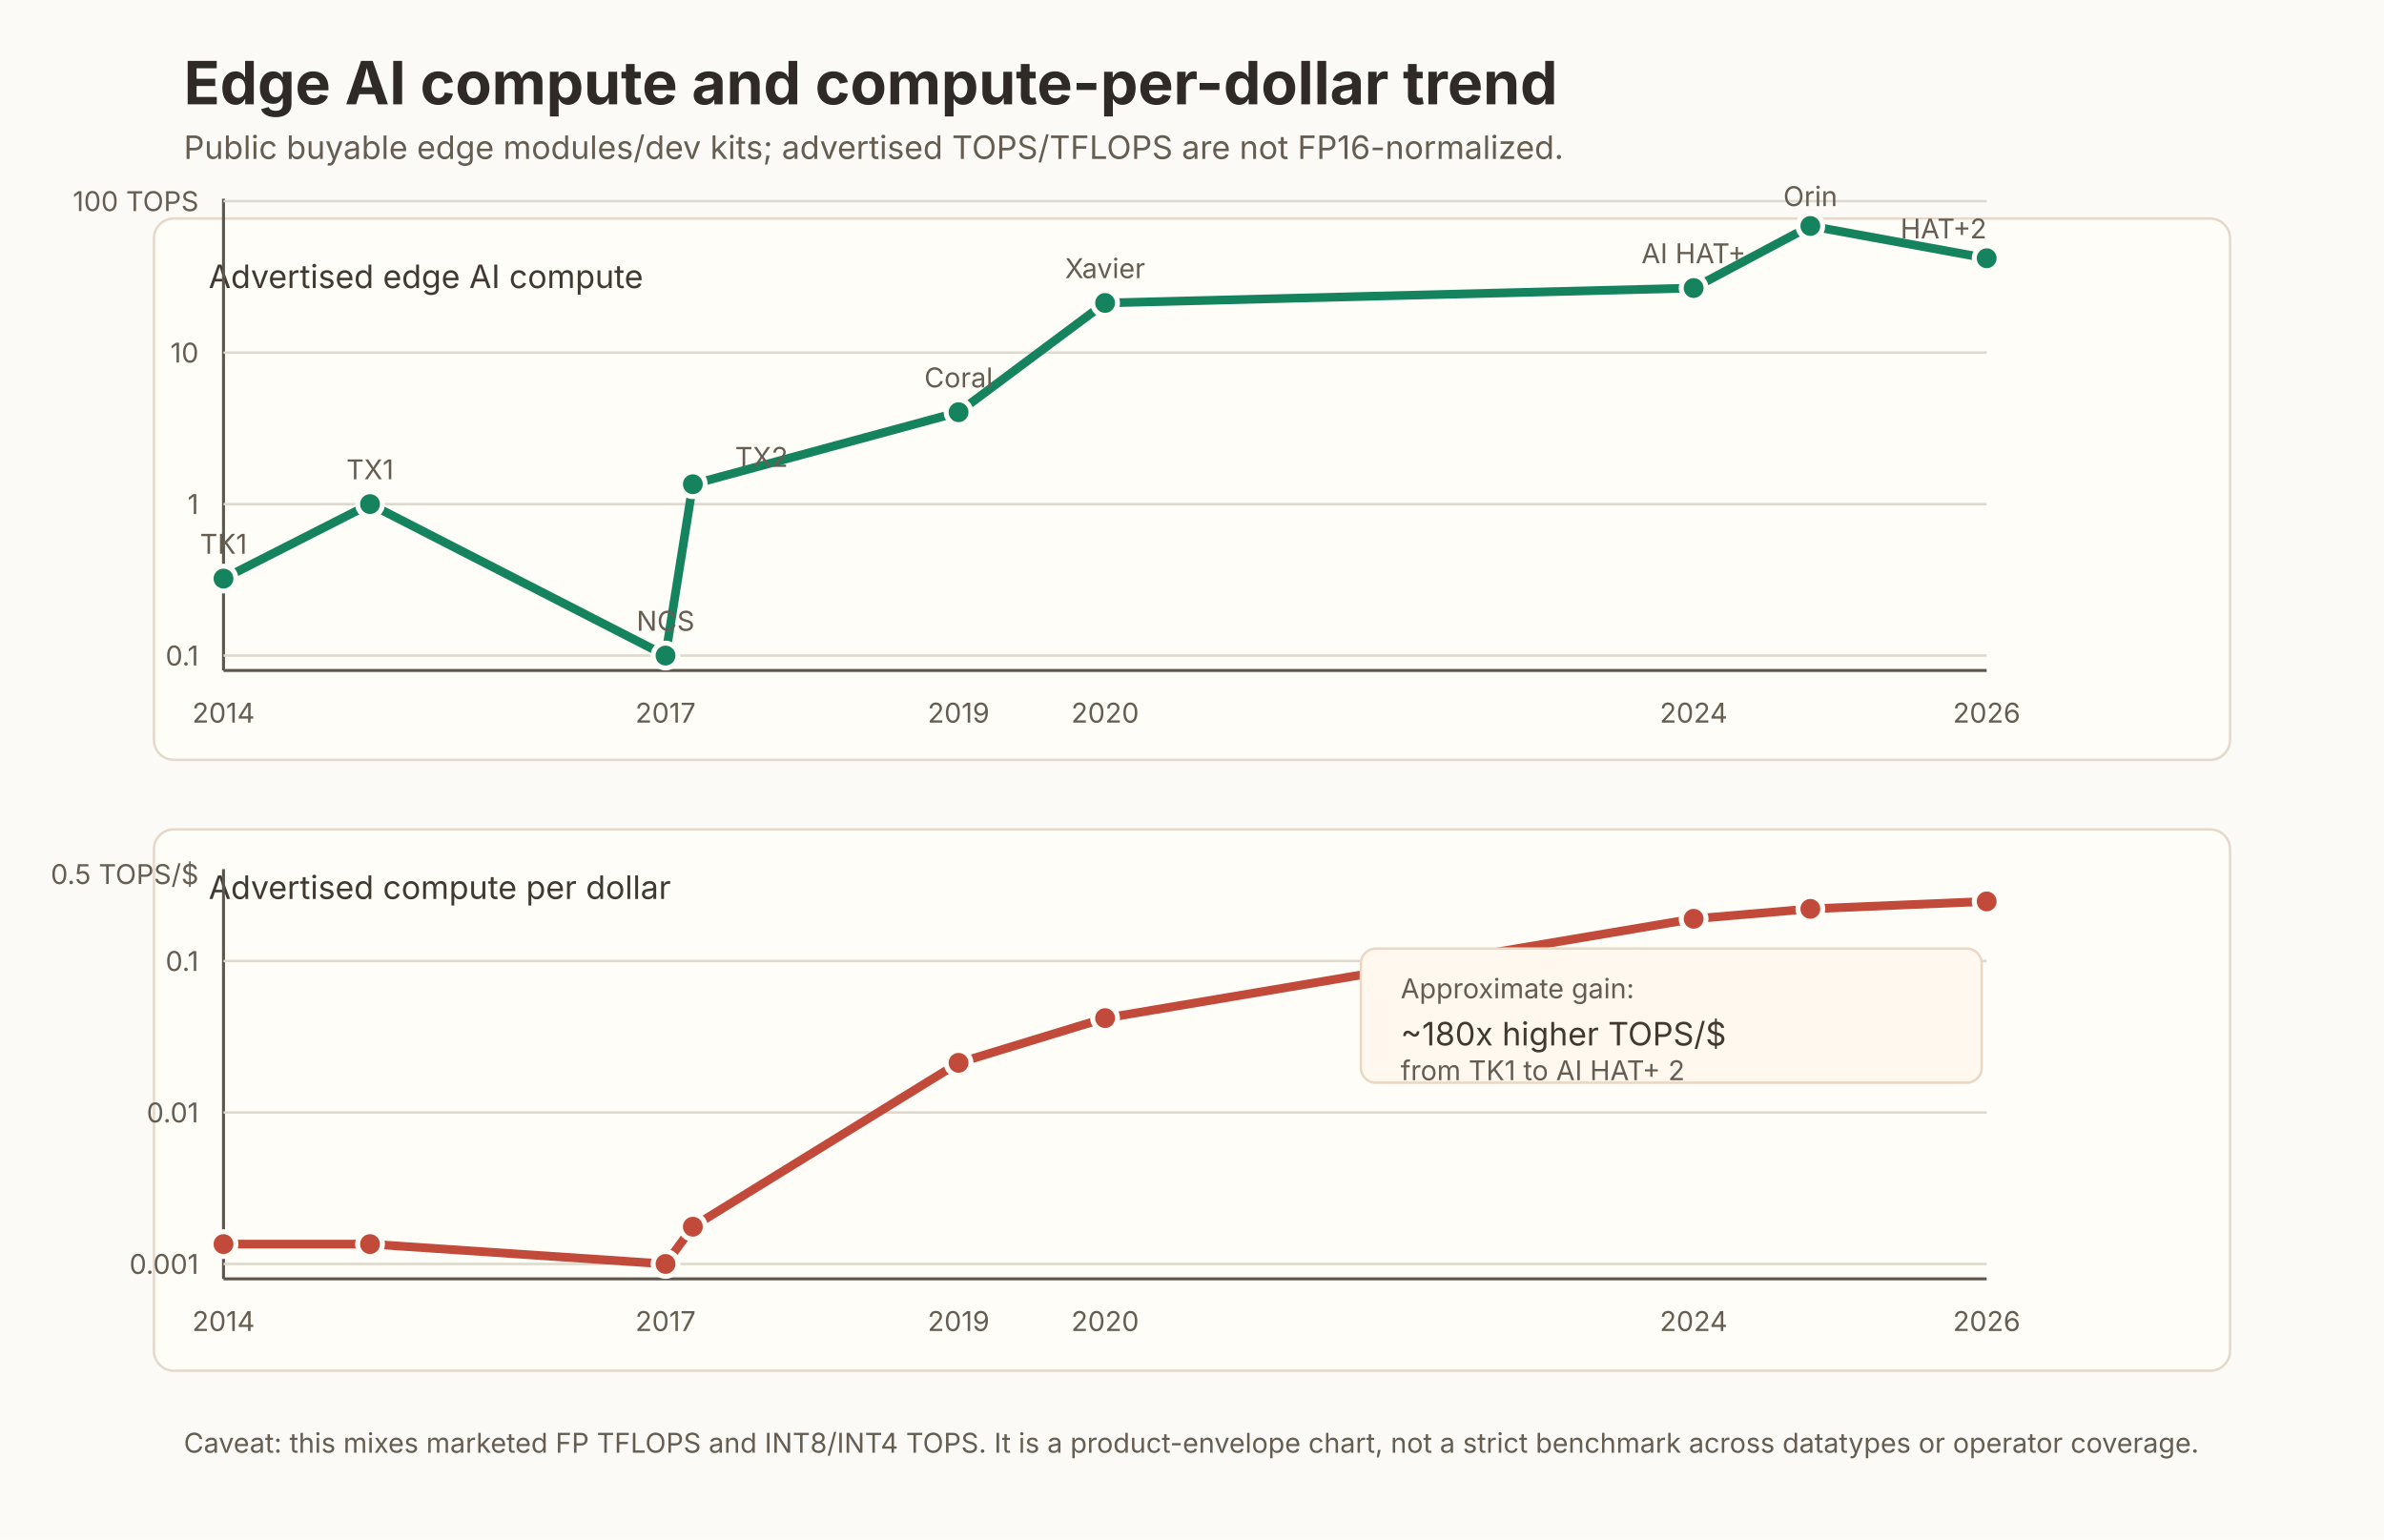
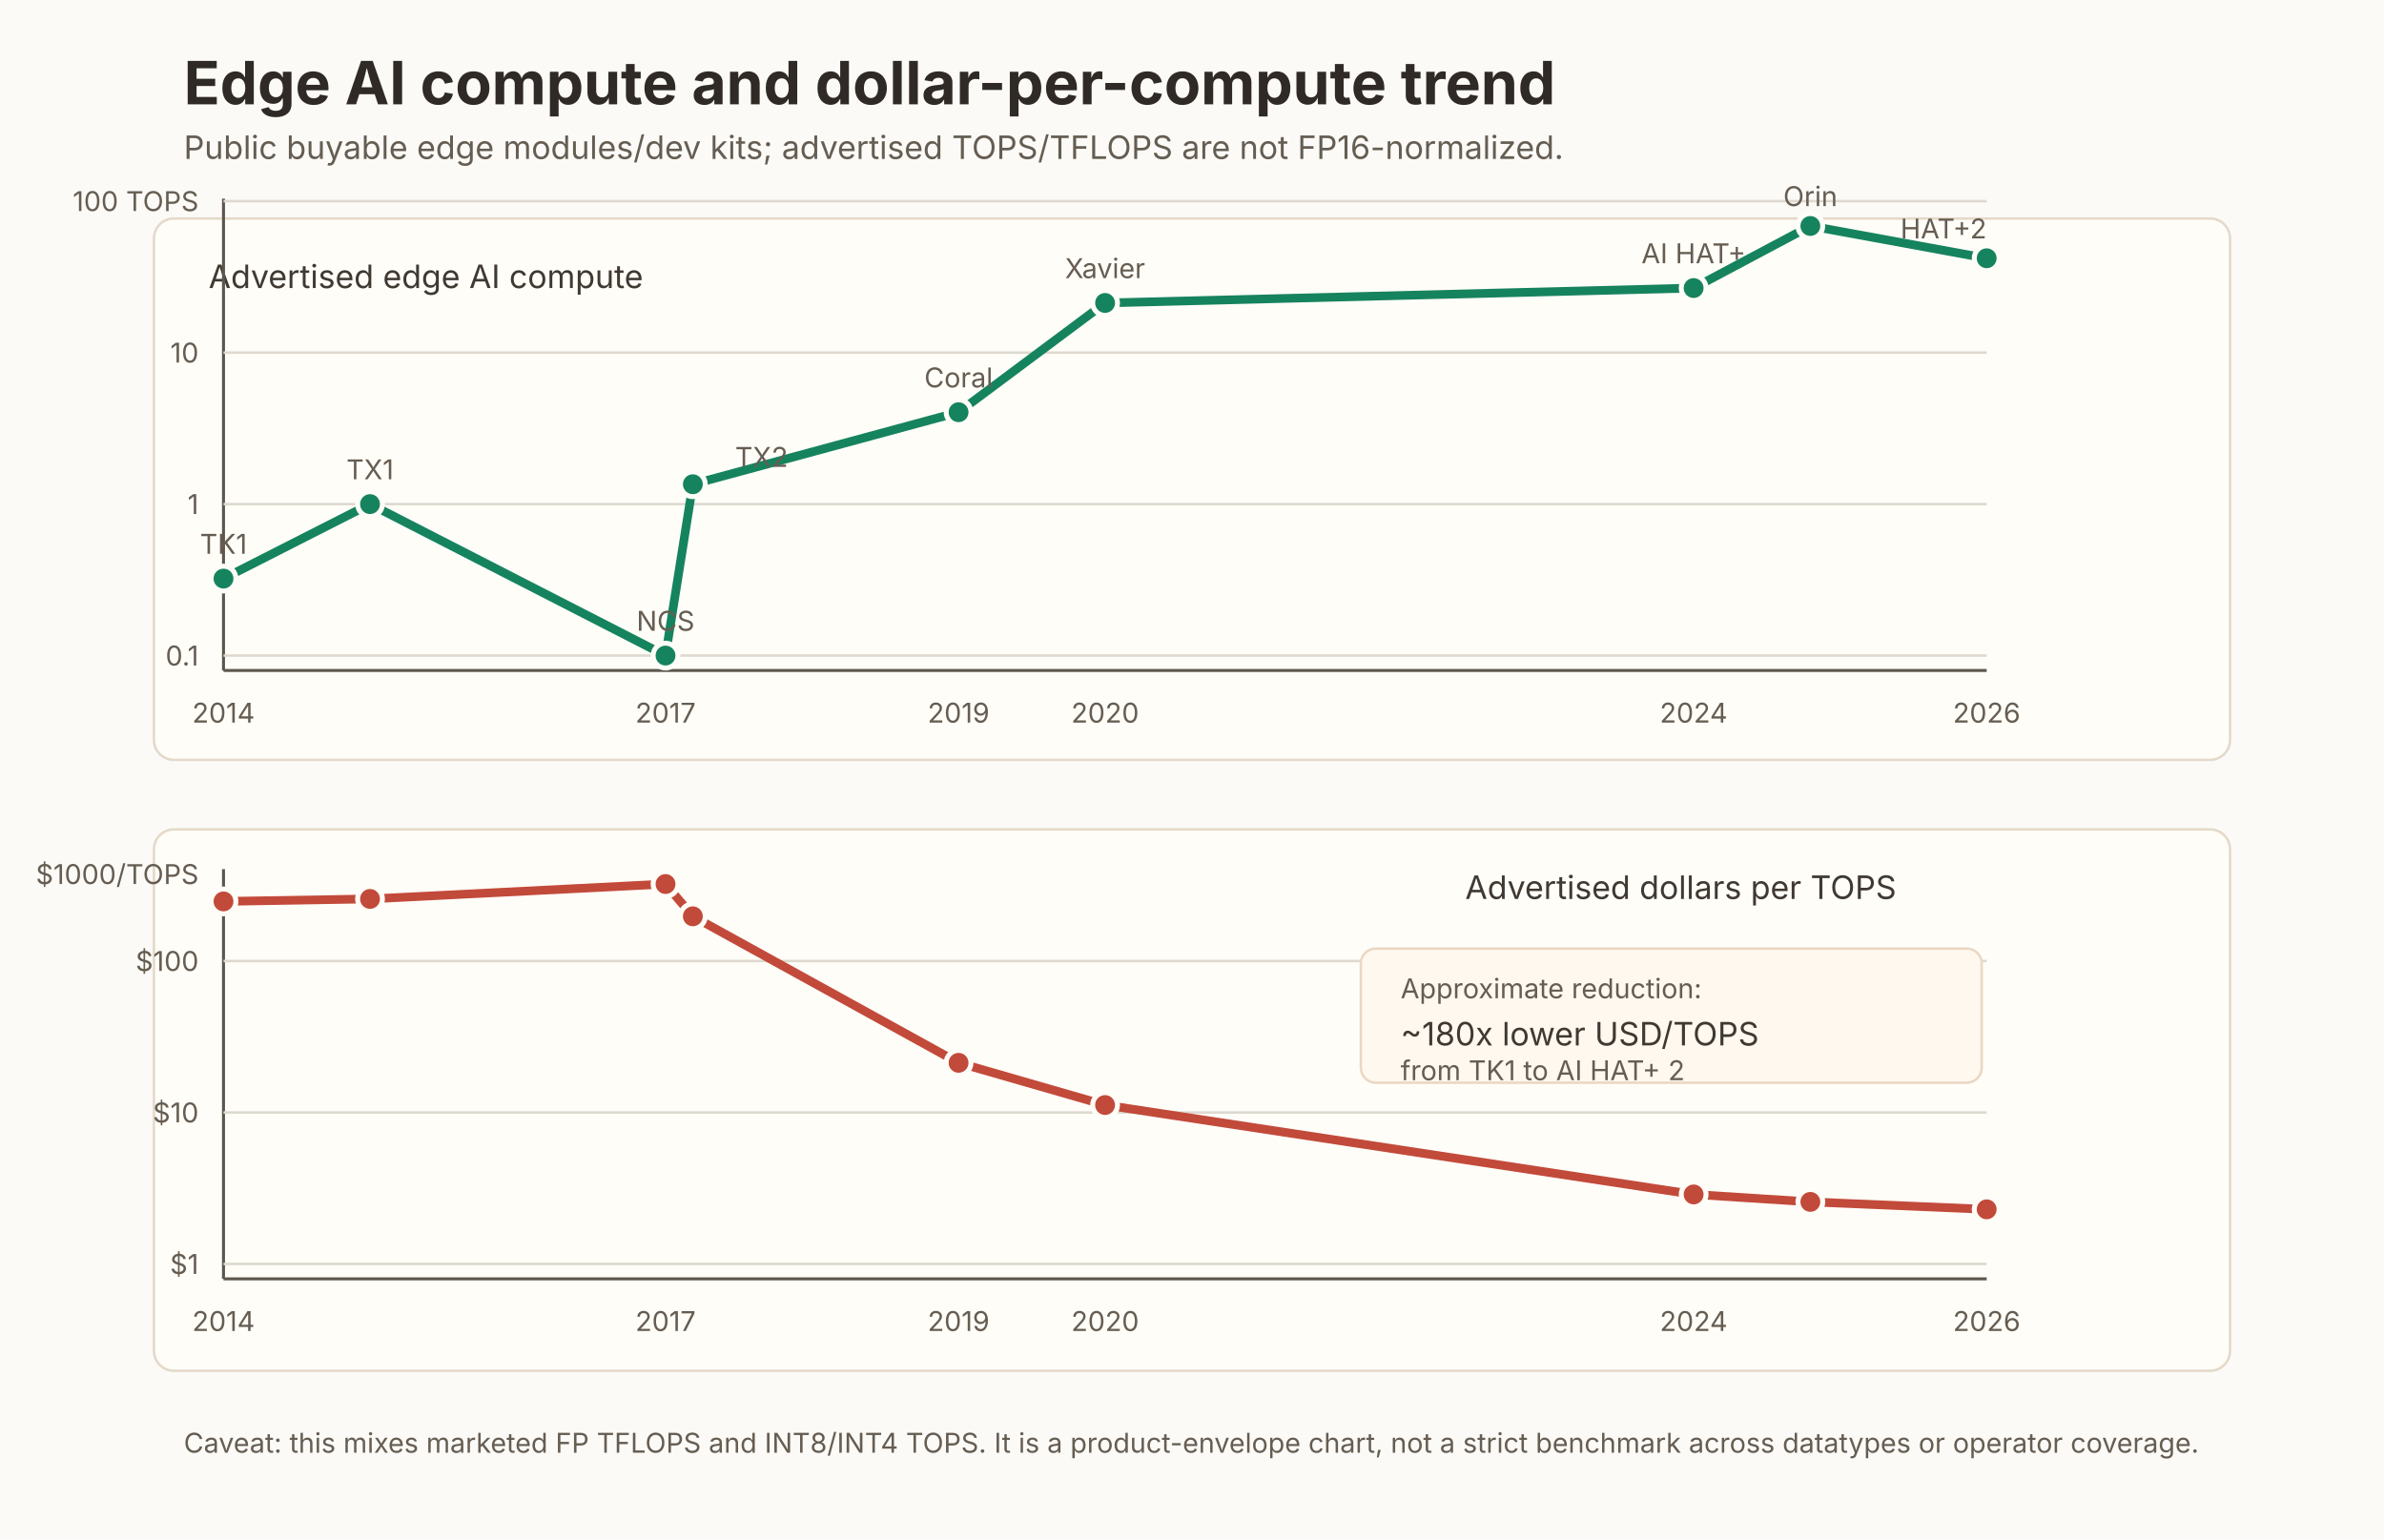
<svg xmlns="http://www.w3.org/2000/svg" width="960" height="620" viewBox="0 0 960 620" role="img" aria-labelledby="title desc">
  <defs>
    <style>
      .bg { fill: #fbfaf7; }
      .panel { fill: #fffdf8; stroke: #e4d9ca; stroke-width: 1; }
      .grid { stroke: #ded9cf; stroke-width: 1; }
      .axis { stroke: #5d564d; stroke-width: 1.2; }
      .title { fill: #2f2a25; font-family: -apple-system, BlinkMacSystemFont, "Segoe UI", sans-serif; font-size: 24px; font-weight: 700; }
      .subtitle { fill: #655d52; font-family: -apple-system, BlinkMacSystemFont, "Segoe UI", sans-serif; font-size: 13px; }
      .label { fill: #3f3932; font-family: -apple-system, BlinkMacSystemFont, "Segoe UI", sans-serif; font-size: 13px; }
      .small { fill: #665d52; font-family: -apple-system, BlinkMacSystemFont, "Segoe UI", sans-serif; font-size: 11px; }
      .compute { fill: none; stroke: #16835f; stroke-width: 3.5; stroke-linecap: round; stroke-linejoin: round; }
      .value { fill: none; stroke: #c24a3a; stroke-width: 3.5; stroke-linecap: round; stroke-linejoin: round; }
      .dot1 { fill: #16835f; stroke: #fffdf8; stroke-width: 2; }
      .dot2 { fill: #c24a3a; stroke: #fffdf8; stroke-width: 2; }
      .tag { fill: #fff8ef; stroke: #ead8c4; stroke-width: 1; }
    </style>
  </defs>
  <rect class="bg" width="960" height="620" />
-   <text class="title" x="74" y="42">Edge AI compute and compute-per-dollar trend</text>
+   <text class="title" x="74" y="42">Edge AI compute and dollar-per-compute trend</text>
  <text class="subtitle" x="74" y="64">Public buyable edge modules/dev kits; advertised TOPS/TFLOPS are not FP16-normalized.</text>
  <rect class="panel" x="62" y="88" width="836" height="218" rx="8" />
  <text class="label" x="84" y="116">Advertised edge AI compute</text>
  <line class="axis" x1="90" y1="270" x2="800" y2="270" />
  <line class="axis" x1="90" y1="80" x2="90" y2="270" />
  <line class="grid" x1="90" y1="264" x2="800" y2="264" />
  <line class="grid" x1="90" y1="203" x2="800" y2="203" />
  <line class="grid" x1="90" y1="142" x2="800" y2="142" />
  <line class="grid" x1="90" y1="81" x2="800" y2="81" />
  <text class="small" x="80" y="268" text-anchor="end">0.1</text>
  <text class="small" x="80" y="207" text-anchor="end">1</text>
  <text class="small" x="80" y="146" text-anchor="end">10</text>
  <text class="small" x="80" y="85" text-anchor="end">100 TOPS</text>
  <path class="compute" d="M 90 233 L 149 203 L 268 264 L 279 195 L 386 166 L 445 122 L 682 116 L 729 91 L 800 104" />
  <circle class="dot1" cx="90" cy="233" r="5" />
  <circle class="dot1" cx="149" cy="203" r="5" />
  <circle class="dot1" cx="268" cy="264" r="5" />
  <circle class="dot1" cx="279" cy="195" r="5" />
  <circle class="dot1" cx="386" cy="166" r="5" />
  <circle class="dot1" cx="445" cy="122" r="5" />
  <circle class="dot1" cx="682" cy="116" r="5" />
  <circle class="dot1" cx="729" cy="91" r="5" />
  <circle class="dot1" cx="800" cy="104" r="5" />
  <text class="small" x="90" y="291" text-anchor="middle">2014</text>
  <text class="small" x="268" y="291" text-anchor="middle">2017</text>
  <text class="small" x="386" y="291" text-anchor="middle">2019</text>
  <text class="small" x="445" y="291" text-anchor="middle">2020</text>
  <text class="small" x="682" y="291" text-anchor="middle">2024</text>
  <text class="small" x="800" y="291" text-anchor="middle">2026</text>
  <text class="small" x="90" y="223" text-anchor="middle">TK1</text>
  <text class="small" x="149" y="193" text-anchor="middle">TX1</text>
  <text class="small" x="268" y="254" text-anchor="middle">NCS</text>
  <text class="small" x="296" y="188">TX2</text>
  <text class="small" x="386" y="156" text-anchor="middle">Coral</text>
  <text class="small" x="445" y="112" text-anchor="middle">Xavier</text>
  <text class="small" x="682" y="106" text-anchor="middle">AI HAT+</text>
  <text class="small" x="729" y="83" text-anchor="middle">Orin</text>
  <text class="small" x="800" y="96" text-anchor="end">HAT+2</text>
  <rect class="panel" x="62" y="334" width="836" height="218" rx="8" />
-   <text class="label" x="84" y="362">Advertised compute per dollar</text>
+   <text class="label" x="590" y="362">Advertised dollars per TOPS</text>
  <line class="axis" x1="90" y1="515" x2="800" y2="515" />
  <line class="axis" x1="90" y1="350" x2="90" y2="515" />
  <line class="grid" x1="90" y1="509" x2="800" y2="509" />
  <line class="grid" x1="90" y1="448" x2="800" y2="448" />
  <line class="grid" x1="90" y1="387" x2="800" y2="387" />
-   <text class="small" x="80" y="513" text-anchor="end">0.001</text>
-   <text class="small" x="80" y="452" text-anchor="end">0.01</text>
-   <text class="small" x="80" y="391" text-anchor="end">0.1</text>
-   <text class="small" x="80" y="356" text-anchor="end">0.5 TOPS/$</text>
-   <path class="value" d="M 90 501 L 149 501 L 268 509 L 279 494 L 386 428 L 445 410 L 682 370 L 729 366 L 800 363" />
-   <circle class="dot2" cx="90" cy="501" r="5" />
-   <circle class="dot2" cx="149" cy="501" r="5" />
-   <circle class="dot2" cx="268" cy="509" r="5" />
-   <circle class="dot2" cx="279" cy="494" r="5" />
+   <text class="small" x="80" y="513" text-anchor="end">$1</text>
+   <text class="small" x="80" y="452" text-anchor="end">$10</text>
+   <text class="small" x="80" y="391" text-anchor="end">$100</text>
+   <text class="small" x="80" y="356" text-anchor="end">$1000/TOPS</text>
+   <path class="value" d="M 90 363 L 149 362 L 268 356 L 279 369 L 386 428 L 445 445 L 682 481 L 729 484 L 800 487" />
+   <circle class="dot2" cx="90" cy="363" r="5" />
+   <circle class="dot2" cx="149" cy="362" r="5" />
+   <circle class="dot2" cx="268" cy="356" r="5" />
+   <circle class="dot2" cx="279" cy="369" r="5" />
  <circle class="dot2" cx="386" cy="428" r="5" />
-   <circle class="dot2" cx="445" cy="410" r="5" />
-   <circle class="dot2" cx="682" cy="370" r="5" />
-   <circle class="dot2" cx="729" cy="366" r="5" />
-   <circle class="dot2" cx="800" cy="363" r="5" />
+   <circle class="dot2" cx="445" cy="445" r="5" />
+   <circle class="dot2" cx="682" cy="481" r="5" />
+   <circle class="dot2" cx="729" cy="484" r="5" />
+   <circle class="dot2" cx="800" cy="487" r="5" />
  <text class="small" x="90" y="536" text-anchor="middle">2014</text>
  <text class="small" x="268" y="536" text-anchor="middle">2017</text>
  <text class="small" x="386" y="536" text-anchor="middle">2019</text>
  <text class="small" x="445" y="536" text-anchor="middle">2020</text>
  <text class="small" x="682" y="536" text-anchor="middle">2024</text>
  <text class="small" x="800" y="536" text-anchor="middle">2026</text>
  <rect class="tag" x="548" y="382" width="250" height="54" rx="6" />
-   <text class="small" x="564" y="402">Approximate gain:</text>
-   <text class="label" x="564" y="421">~180x higher TOPS/$</text>
+   <text class="small" x="564" y="402">Approximate reduction:</text>
+   <text class="label" x="564" y="421">~180x lower USD/TOPS</text>
  <text class="small" x="564" y="435">from TK1 to AI HAT+ 2</text>
  <text class="small" x="74" y="585">Caveat: this mixes marketed FP TFLOPS and INT8/INT4 TOPS. It is a product-envelope chart, not a strict benchmark across datatypes or operator coverage.</text>
</svg>
